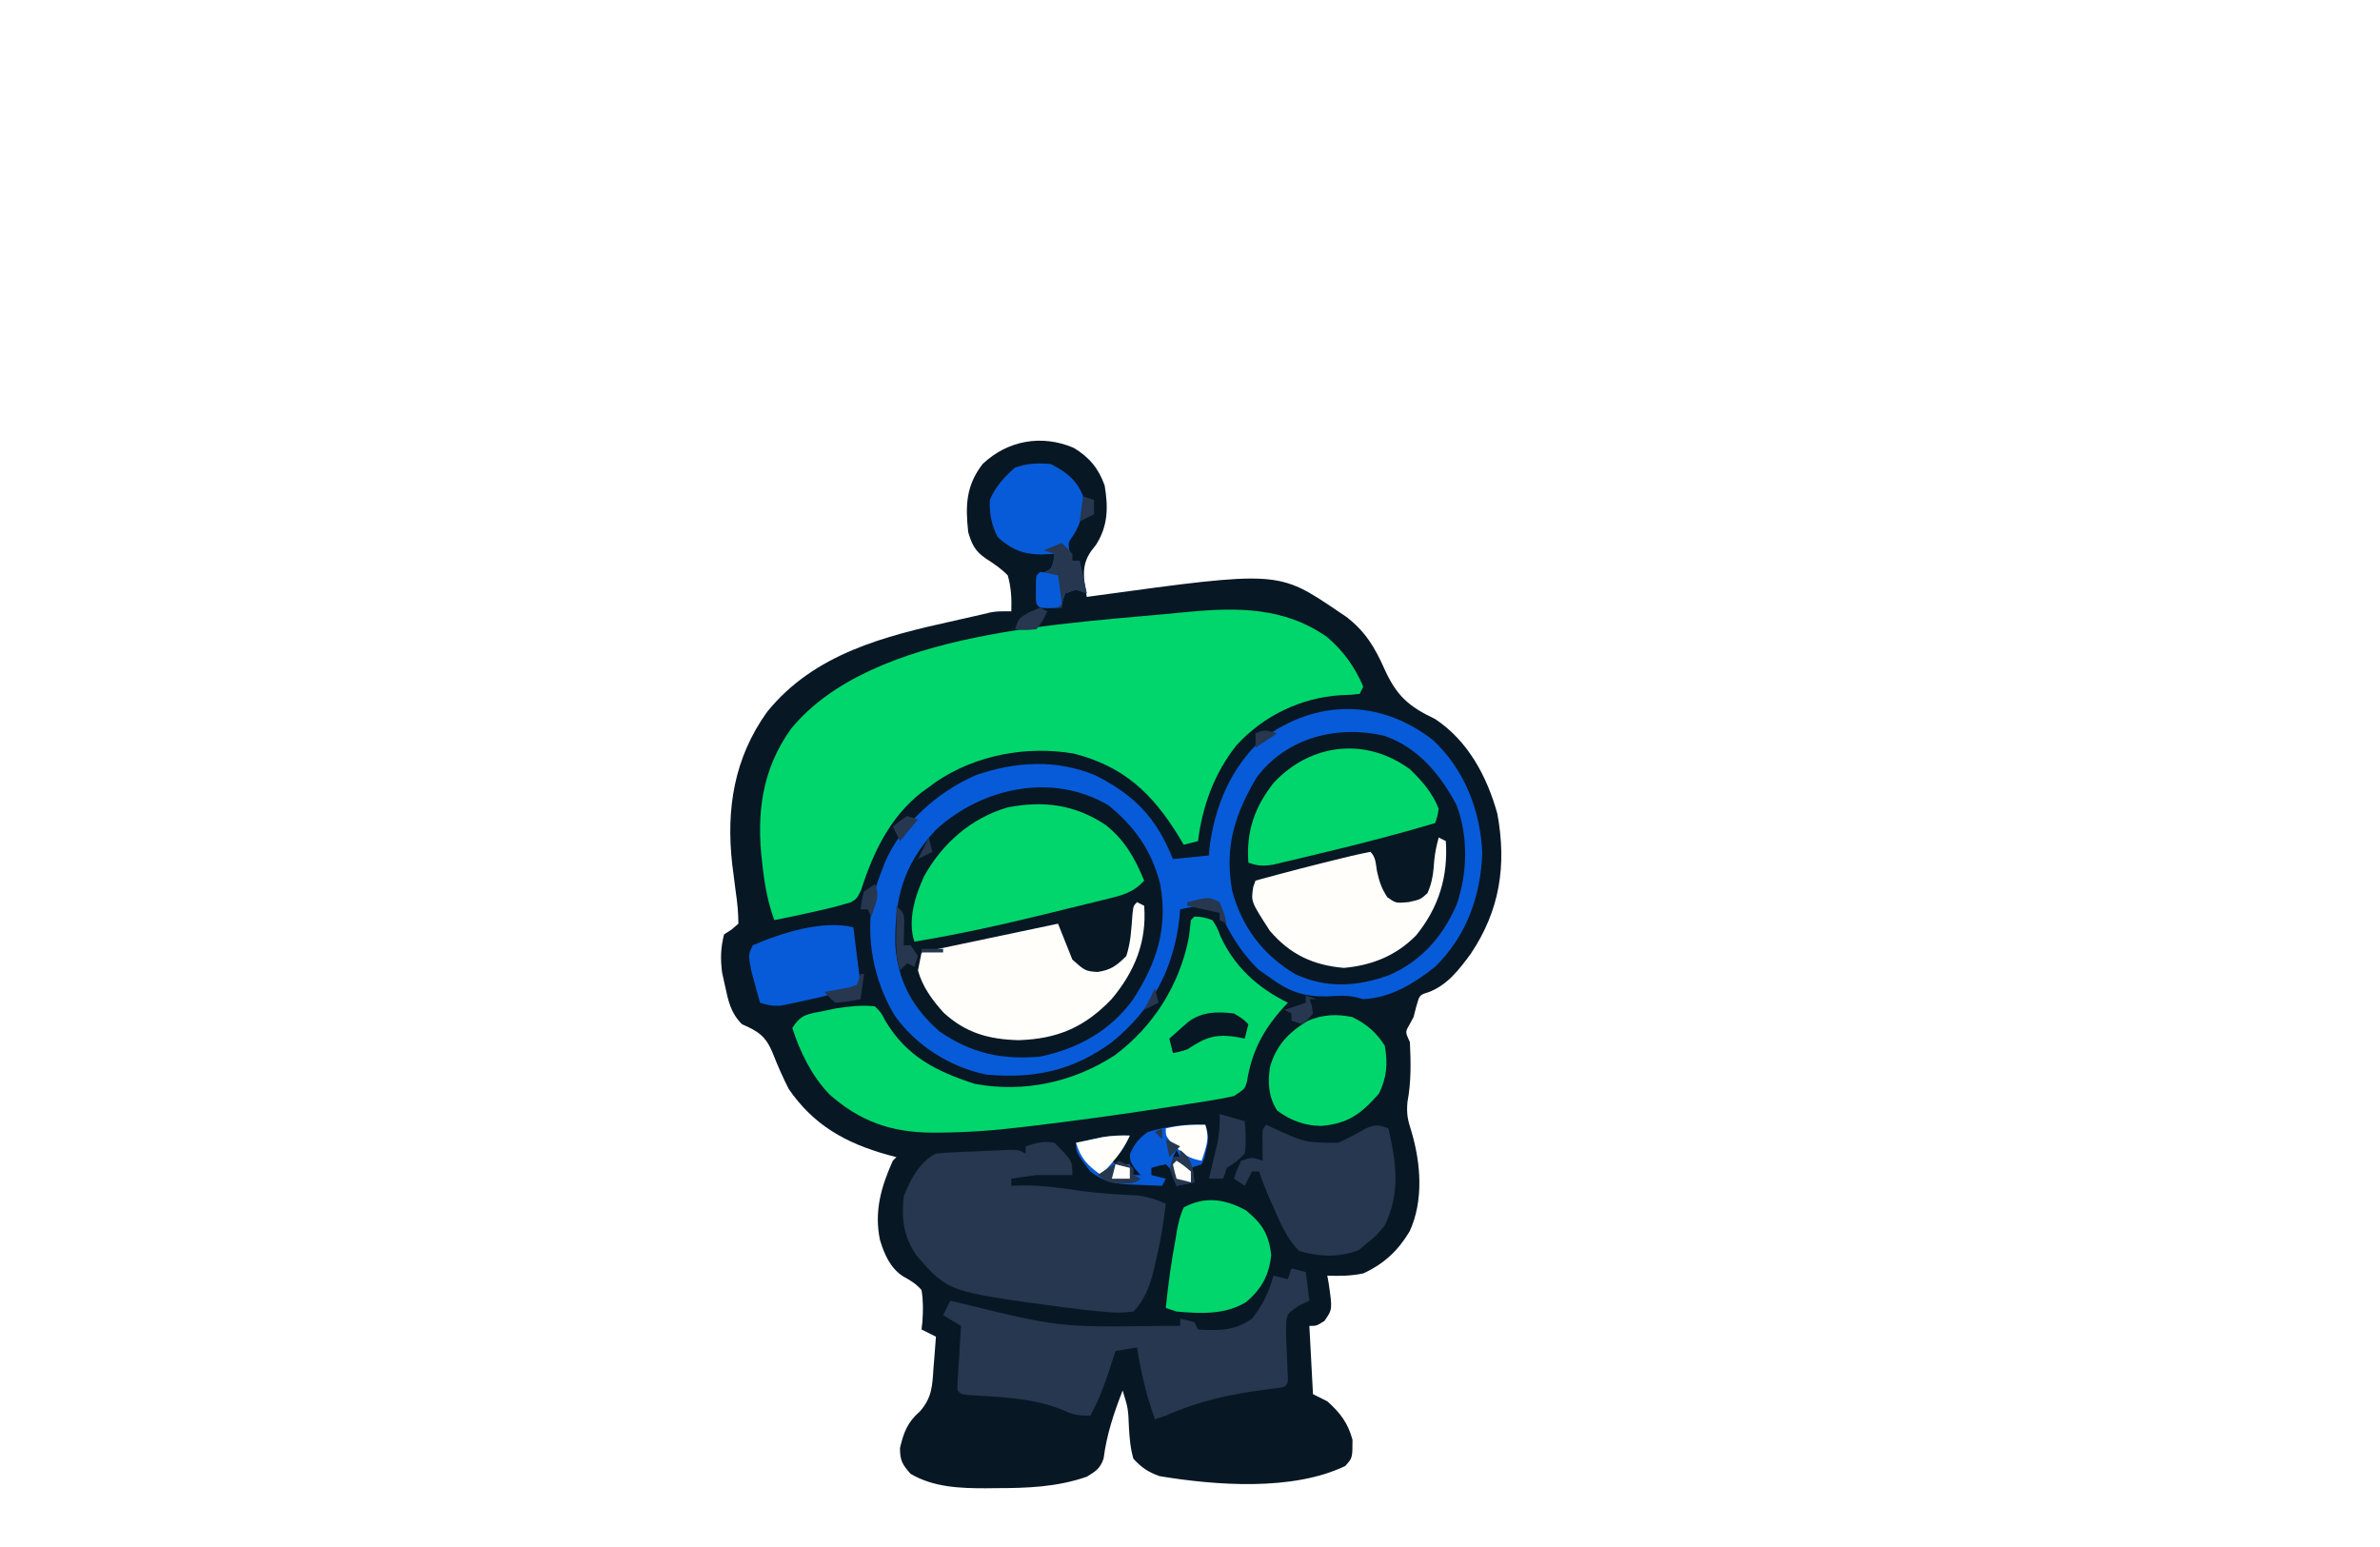
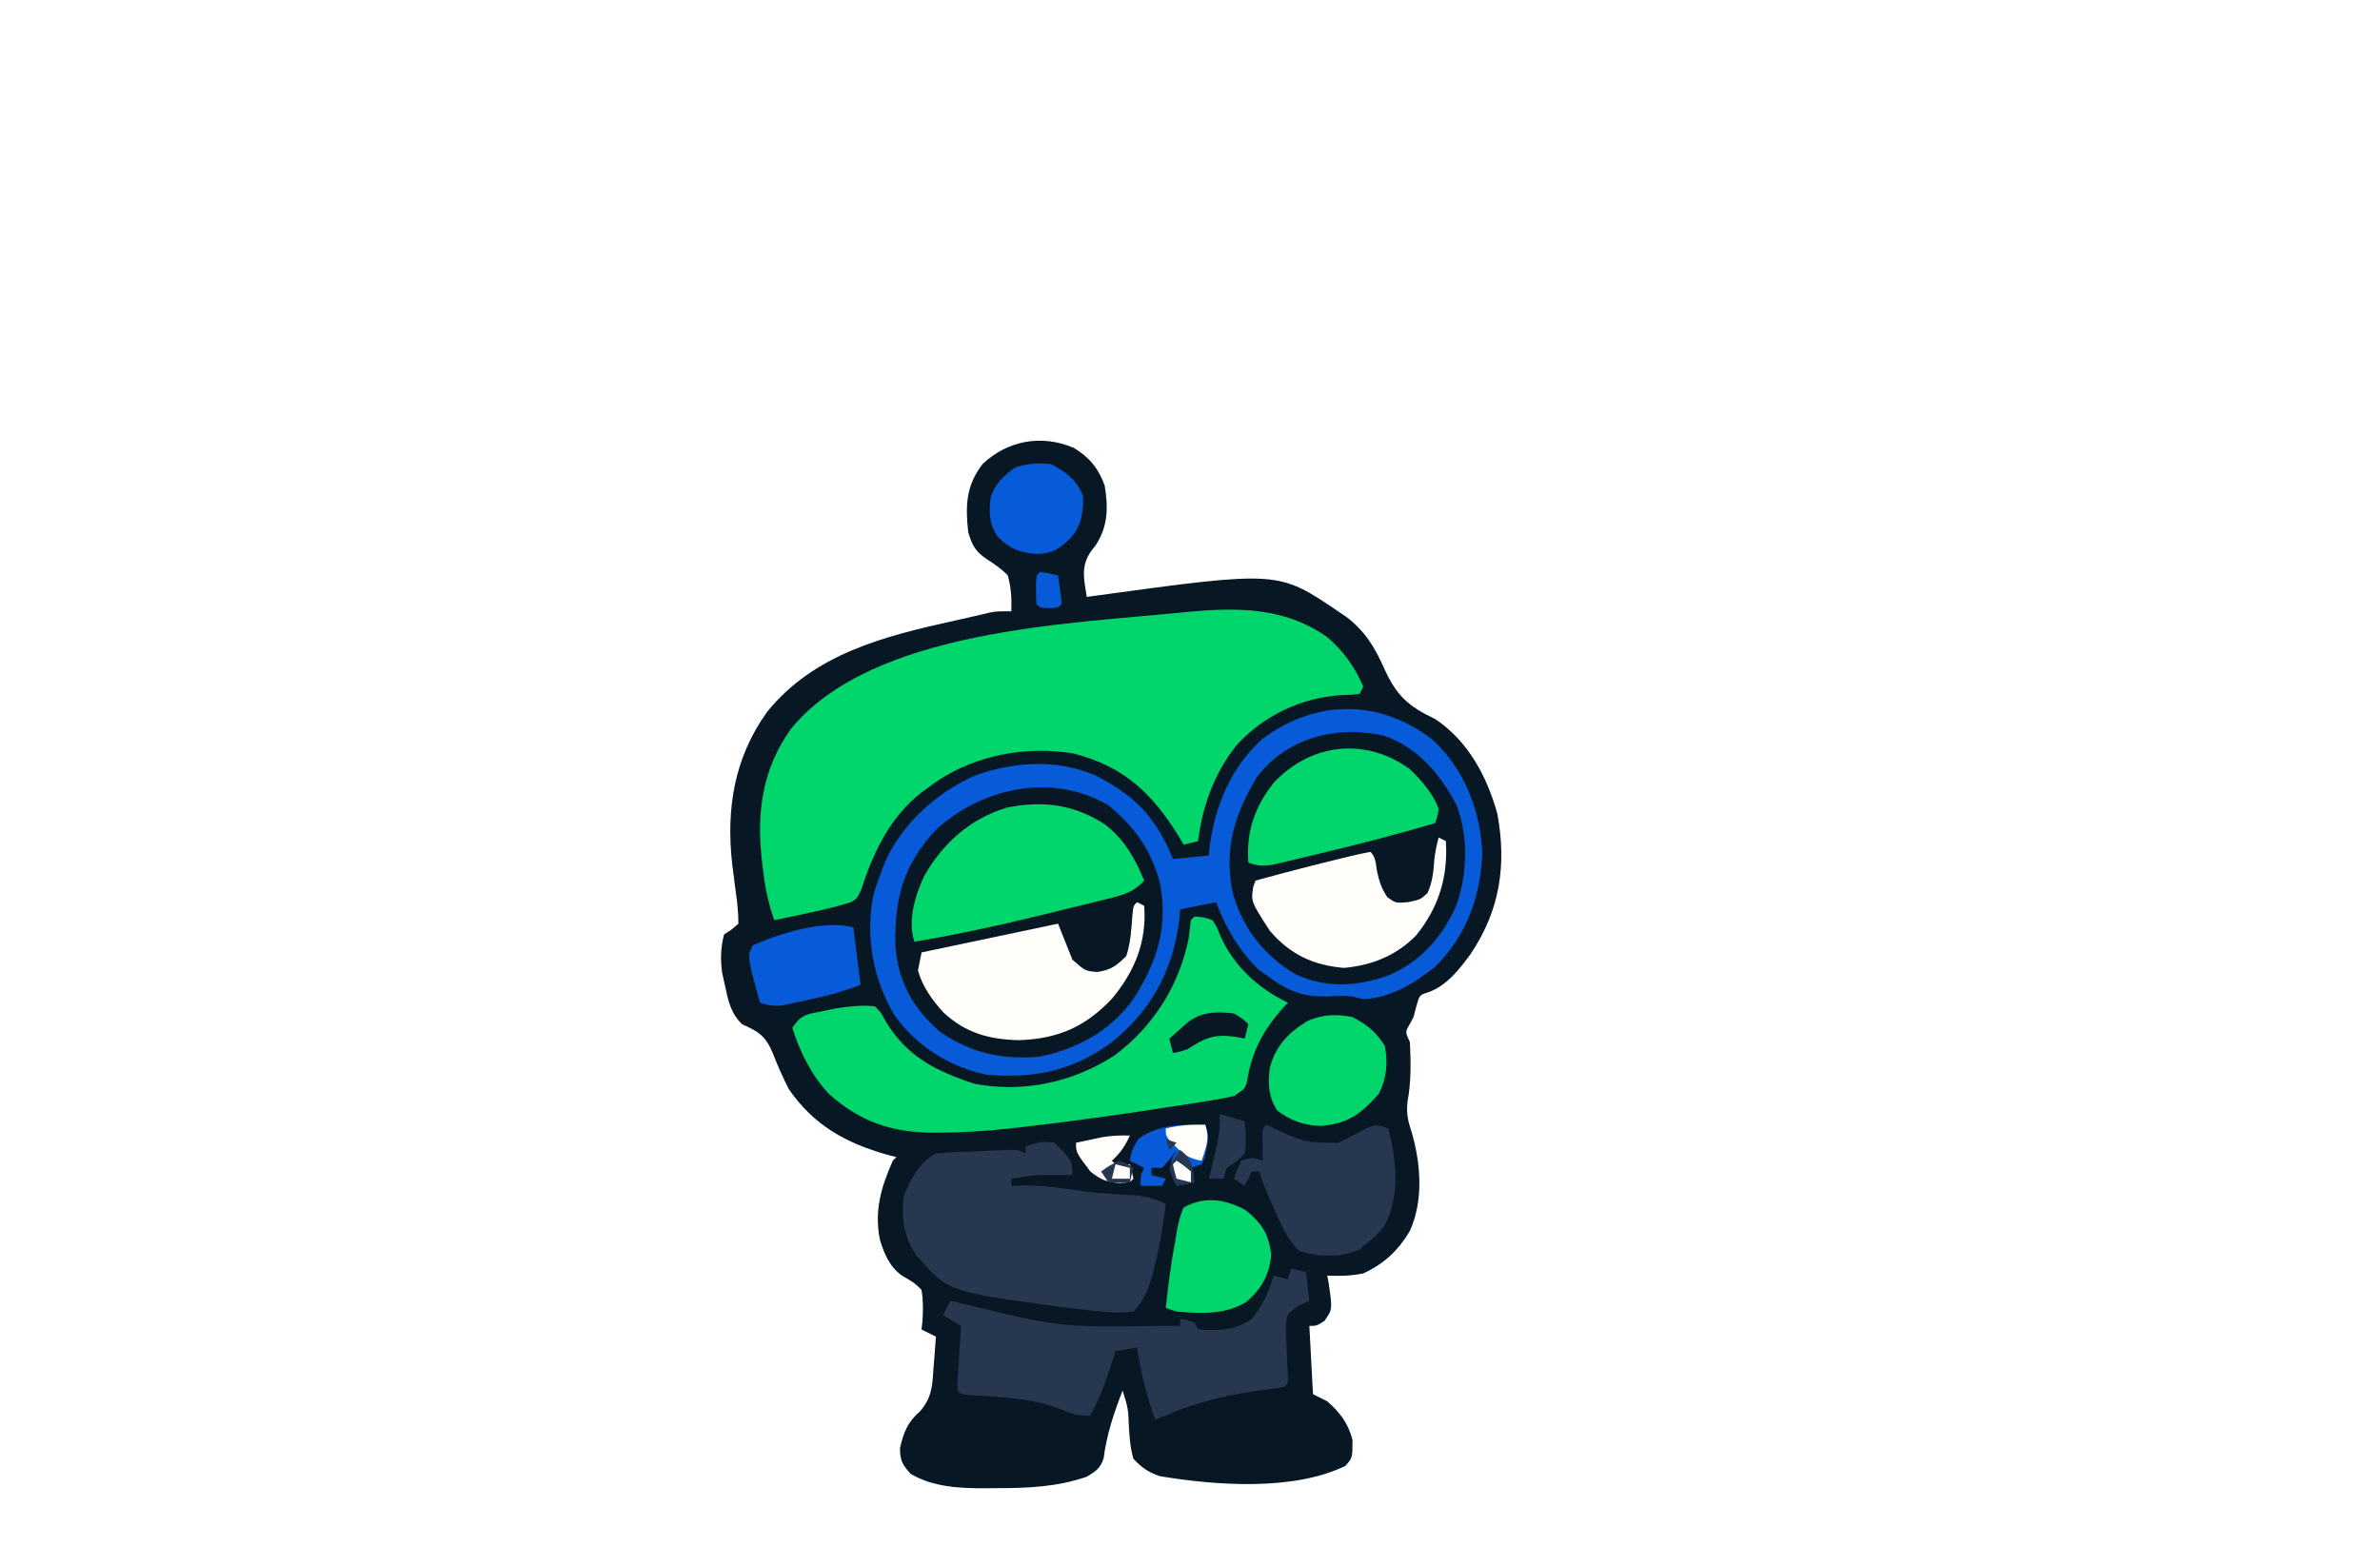
<svg xmlns="http://www.w3.org/2000/svg" viewBox="0 0 400 260" width="400" height="260">
  <path d="M 180.46 75.27 C 183.07 76.83 184.65 78.75 185.66 81.61 C 186.27 85.28 186.23 88.39 184.20 91.57 C 183.92 91.93 183.65 92.28 183.37 92.64 C 181.60 95.20 182.19 97.36 182.65 100.32 C 183.44 100.21 183.44 100.21 184.25 100.10 C 214.82 95.92 214.82 95.92 224.89 102.74 C 225.58 103.19 225.58 103.19 226.27 103.67 C 229.52 106.18 231.06 108.81 232.70 112.47 C 234.72 116.93 236.73 118.73 241.19 120.84 C 246.72 124.49 249.93 130.52 251.66 136.78 C 253.24 145.43 252.09 153.00 247.16 160.34 C 245.19 163.00 243.25 165.56 240.10 166.75 C 238.58 167.22 238.58 167.22 238.06 169.05 C 237.90 169.67 237.74 170.30 237.57 170.94 C 237.33 171.37 237.10 171.81 236.86 172.26 C 236.17 173.45 236.17 173.45 236.96 175.16 C 237.12 178.53 237.18 181.88 236.55 185.19 C 236.36 187.28 236.61 188.26 237.23 190.21 C 238.80 195.52 239.28 201.78 236.93 206.92 C 234.97 210.21 232.59 212.42 229.12 214.02 C 227.07 214.44 225.18 214.48 223.08 214.39 C 223.15 214.80 223.23 215.21 223.30 215.63 C 223.95 220.06 223.95 220.06 222.59 222.01 C 221.27 222.84 221.27 222.84 220.06 222.84 C 220.27 226.62 220.46 230.41 220.67 234.31 C 221.46 234.71 222.26 235.10 223.08 235.52 C 225.24 237.43 226.55 239.17 227.31 241.97 C 227.31 245.03 227.31 245.03 226.10 246.38 C 217.28 250.63 204.34 249.66 194.88 248.09 C 192.96 247.39 191.89 246.69 190.49 245.17 C 189.98 243.45 189.85 241.75 189.74 239.97 C 189.61 236.73 189.61 236.73 188.68 233.70 C 187.20 237.49 186.00 241.07 185.48 245.12 C 184.92 246.80 184.15 247.28 182.65 248.19 C 177.63 249.93 172.59 250.11 167.33 250.11 C 166.80 250.12 166.27 250.13 165.72 250.13 C 161.35 250.14 156.87 249.96 153.04 247.70 C 151.64 246.12 151.26 245.47 151.26 243.36 C 151.87 240.75 152.53 239.00 154.60 237.22 C 156.65 234.88 156.69 232.92 156.89 229.90 C 156.93 229.39 156.97 228.89 157.02 228.36 C 157.12 227.13 157.21 225.89 157.30 224.65 C 156.51 224.25 155.70 223.85 154.88 223.44 C 154.94 223.00 154.98 222.56 155.03 222.10 C 155.15 220.26 155.18 218.63 154.88 216.81 C 153.93 215.73 153.01 215.19 151.76 214.50 C 149.62 213.11 148.61 210.78 147.89 208.38 C 146.90 203.55 148.08 199.52 150.05 195.08 C 150.25 194.88 150.45 194.68 150.66 194.47 C 150.16 194.34 149.66 194.21 149.14 194.08 C 142.11 192.09 136.76 189.13 132.55 183.01 C 131.57 181.07 130.69 179.08 129.90 177.06 C 128.71 174.15 127.52 173.37 124.71 172.14 C 122.80 170.24 122.39 168.21 121.84 165.62 C 121.68 164.91 121.52 164.19 121.36 163.46 C 121.07 161.11 121.11 159.34 121.69 157.05 C 122.11 156.78 122.53 156.50 122.96 156.22 C 123.34 155.90 123.72 155.58 124.10 155.24 C 124.08 153.37 123.94 151.76 123.66 149.93 C 123.52 148.88 123.39 147.84 123.26 146.79 C 123.20 146.28 123.13 145.77 123.06 145.24 C 122.01 135.91 123.40 127.34 128.93 119.64 C 136.85 109.84 148.70 106.90 160.40 104.32 C 161.51 104.08 162.61 103.83 163.71 103.57 C 164.19 103.46 164.67 103.35 165.15 103.24 C 165.77 103.09 165.77 103.09 166.40 102.94 C 167.56 102.74 167.56 102.74 169.97 102.74 C 170.04 100.64 169.95 98.73 169.37 96.70 C 168.24 95.54 167.07 94.76 165.72 93.89 C 163.89 92.63 163.36 91.58 162.73 89.46 C 162.23 84.96 162.35 81.62 165.14 77.99 C 169.34 74.01 175.08 72.97 180.46 75.27 Z" fill="#081724" />
  <path d="M 223.01 107.04 C 225.73 109.32 227.74 112.13 229.12 115.41 C 228.92 115.81 228.73 116.20 228.51 116.62 C 227.08 116.78 227.08 116.78 225.24 116.84 C 218.56 117.31 212.41 120.27 207.85 125.21 C 204.11 129.90 202.07 135.47 201.35 141.37 C 200.56 141.56 199.77 141.76 198.94 141.97 C 198.69 141.53 198.43 141.11 198.17 140.66 C 193.74 133.44 188.94 128.80 180.46 126.65 C 172.57 125.30 164.04 126.87 157.36 131.37 C 156.94 131.68 156.52 131.99 156.09 132.31 C 155.71 132.58 155.33 132.86 154.94 133.13 C 149.54 137.34 146.76 143.27 144.70 149.63 C 144.02 151.02 144.02 151.02 143.01 151.64 C 142.60 151.76 142.18 151.88 141.76 152.00 C 141.28 152.14 140.81 152.27 140.32 152.41 C 136.94 153.23 133.55 153.96 130.14 154.64 C 129.12 151.87 128.59 149.18 128.25 146.27 C 128.18 145.66 128.18 145.66 128.10 145.04 C 127.10 136.79 128.03 129.29 132.99 122.43 C 146.73 105.78 179.50 104.88 199.57 102.85 C 207.96 102.06 215.84 102.02 223.01 107.04 Z" fill="#00D66B" />
  <path d="M 187.90 136.62 C 192.58 140.97 194.87 145.58 195.47 151.93 C 195.68 159.38 192.69 165.29 187.82 170.78 C 182.20 175.72 176.42 178.08 168.83 177.81 C 162.87 177.07 157.84 173.87 154.09 169.24 C 150.15 163.52 149.94 157.31 150.90 150.53 C 152.34 144.67 156.43 139.68 161.27 136.19 C 169.41 131.39 180.20 130.53 187.90 136.62 Z" fill="#081724" />
  <path d="M 235.57 124.80 C 240.85 128.10 244.26 132.95 245.90 138.91 C 245.95 139.52 245.98 140.13 246.02 140.76 C 246.05 141.25 246.08 141.74 246.11 142.24 C 246.36 149.48 244.23 154.67 239.38 160.07 C 235.40 163.71 230.44 165.38 225.08 165.56 C 219.92 165.25 215.94 163.03 212.16 159.58 C 207.91 154.67 206.55 149.01 206.63 142.68 C 207.07 137.54 209.42 132.55 212.82 128.69 C 214.53 127.26 216.31 126.14 218.26 125.07 C 218.89 124.69 219.53 124.32 220.18 123.93 C 225.21 122.45 230.78 122.55 235.57 124.80 Z" fill="#081724" />
  <path d="M 200.75 154.04 C 202.21 154.13 202.21 154.13 203.77 154.64 C 204.54 155.83 204.54 155.83 205.13 157.36 C 207.47 162.49 211.43 166.07 216.45 168.52 C 216.21 168.77 215.98 169.02 215.74 169.28 C 212.28 173.12 210.36 176.74 209.56 181.87 C 209.20 183.01 209.20 183.01 207.39 184.21 C 205.90 184.54 204.45 184.81 202.94 185.04 C 202.49 185.11 202.05 185.19 201.58 185.26 C 200.10 185.49 198.62 185.72 197.13 185.95 C 196.63 186.03 196.12 186.11 195.59 186.19 C 188.12 187.35 180.62 188.38 173.11 189.27 C 172.47 189.34 172.47 189.34 171.83 189.42 C 167.16 189.99 162.54 190.33 157.84 190.35 C 157.42 190.36 157.00 190.36 156.57 190.36 C 149.74 190.31 144.48 188.44 139.39 183.92 C 136.45 180.86 134.42 176.77 133.16 172.75 C 134.73 170.39 135.67 170.47 138.40 169.92 C 139.13 169.77 139.85 169.61 140.59 169.46 C 142.83 169.13 144.79 168.89 147.04 169.13 C 148.07 170.16 148.07 170.16 148.81 171.58 C 152.40 177.58 157.34 180.06 163.87 182.17 C 172.09 183.68 180.32 181.91 187.31 177.39 C 193.83 172.55 198.26 165.53 199.81 157.53 C 199.93 156.57 200.05 155.61 200.15 154.64 C 200.35 154.44 200.55 154.24 200.75 154.04 Z" fill="#00D66B" />
  <path d="M 240.81 124.36 C 246.12 129.28 248.84 136.27 249.12 143.45 C 248.84 150.69 246.43 157.35 241.19 162.49 C 237.62 165.31 233.77 167.70 229.12 167.92 C 228.75 167.82 228.38 167.73 227.99 167.63 C 226.28 167.21 224.73 167.37 222.97 167.47 C 218.99 167.50 216.61 166.63 213.43 164.30 C 212.79 163.85 212.16 163.40 211.50 162.94 C 208.20 159.70 206.02 155.92 204.38 151.63 C 202.38 152.02 200.39 152.42 198.34 152.83 C 198.30 153.30 198.26 153.77 198.23 154.25 C 197.25 162.89 193.63 169.67 186.87 175.16 C 180.32 179.96 173.81 181.34 165.75 180.60 C 159.68 179.35 153.95 175.74 150.36 170.67 C 146.77 164.69 145.42 157.46 146.76 150.58 C 147.18 149.08 147.68 147.64 148.25 146.19 C 148.40 145.78 148.55 145.37 148.71 144.96 C 151.55 138.44 157.51 133.13 163.94 130.31 C 170.58 127.97 177.60 127.56 184.16 130.34 C 190.76 133.68 194.39 137.53 197.13 144.38 C 200.12 144.08 200.12 144.08 203.17 143.78 C 203.20 143.35 203.25 142.93 203.28 142.49 C 204.14 135.58 206.87 128.96 212.12 124.23 C 221.16 117.48 231.85 117.43 240.81 124.36 Z M 211.20 130.66 C 207.51 136.91 205.79 142.29 207.07 149.62 C 208.67 155.75 212.21 160.43 217.65 163.70 C 222.93 166.17 228.09 165.83 233.50 163.88 C 238.91 161.49 242.50 157.40 244.84 151.98 C 246.64 146.68 246.79 140.62 244.81 135.33 C 242.07 130.14 238.31 125.62 232.66 123.66 C 224.77 121.82 216.24 123.93 211.20 130.66 Z M 157.27 139.48 C 151.73 145.48 150.33 151.05 150.48 159.01 C 150.96 164.99 153.41 169.41 157.90 173.35 C 163.23 177.03 168.38 178.15 174.80 177.58 C 181.17 176.26 186.55 173.28 190.42 167.99 C 194.41 161.82 196.32 156.00 195.00 148.63 C 193.59 143.02 190.76 138.97 186.27 135.33 C 176.85 129.79 165.05 132.34 157.27 139.48 Z" fill="#075BD8" />
  <path d="M 177.22 192.06 C 180.23 195.08 180.23 195.08 180.23 197.49 C 178.22 197.49 176.21 197.49 174.20 197.49 C 172.79 197.68 171.38 197.88 169.97 198.10 C 169.97 198.49 169.97 198.89 169.97 199.30 C 171.04 199.27 171.04 199.27 172.12 199.23 C 175.49 199.22 178.76 199.73 182.09 200.21 C 185.08 200.59 188.07 200.76 191.09 200.91 C 192.90 201.11 194.27 201.56 195.93 202.32 C 195.56 205.63 195.02 208.82 194.23 212.05 C 194.13 212.46 194.04 212.87 193.95 213.29 C 193.26 216.09 192.49 218.32 190.49 220.43 C 188.65 220.66 187.39 220.67 185.59 220.46 C 184.88 220.40 184.88 220.40 184.14 220.34 C 182.64 220.19 181.13 220.02 179.63 219.82 C 179.16 219.76 178.68 219.70 178.19 219.64 C 159.32 217.09 159.32 217.09 154.04 211.01 C 151.83 207.83 151.51 204.86 151.87 201.11 C 152.94 198.34 154.55 195.25 157.30 193.87 C 159.61 193.65 161.92 193.59 164.24 193.50 C 164.89 193.46 165.53 193.43 166.20 193.40 C 166.82 193.37 167.43 193.35 168.07 193.32 C 168.63 193.30 169.20 193.27 169.79 193.24 C 171.18 193.27 171.18 193.27 172.39 193.87 C 172.39 193.47 172.39 193.07 172.39 192.66 C 174.27 192.04 175.27 191.73 177.22 192.06 Z" fill="#26374F" />
  <path d="M 217.05 213.18 C 217.85 213.38 218.64 213.58 219.46 213.79 C 219.77 216.18 219.77 216.18 220.07 218.62 C 219.17 219.03 219.17 219.03 218.27 219.45 C 216.37 220.78 216.37 220.78 216.16 222.30 C 216.11 223.84 216.16 225.34 216.26 226.88 C 216.30 227.92 216.34 228.97 216.38 230.02 C 216.42 230.70 216.42 230.70 216.46 231.42 C 216.45 232.50 216.45 232.50 215.84 233.10 C 215.04 233.25 214.23 233.35 213.42 233.45 C 207.14 234.25 201.74 235.34 195.93 237.93 C 195.33 238.13 194.73 238.33 194.12 238.53 C 192.65 234.57 191.76 230.64 191.10 226.46 C 189.31 226.76 189.31 226.76 187.48 227.07 C 187.33 227.55 187.17 228.03 187.01 228.52 C 185.95 231.79 184.92 234.92 183.25 237.93 C 180.91 237.93 180.19 237.71 178.16 236.79 C 173.21 234.89 167.89 234.80 162.65 234.45 C 161.52 234.31 161.52 234.31 160.92 233.70 C 160.91 232.64 160.91 232.64 160.99 231.27 C 161.02 230.78 161.05 230.29 161.08 229.79 C 161.11 229.27 161.15 228.76 161.19 228.24 C 161.22 227.72 161.25 227.20 161.28 226.67 C 161.36 225.39 161.44 224.12 161.52 222.84 C 160.53 222.24 159.53 221.65 158.51 221.03 C 158.90 220.23 159.30 219.44 159.71 218.62 C 160.31 218.74 160.31 218.74 160.91 218.88 C 177.98 223.08 177.98 223.08 195.32 222.84 C 196.33 222.82 197.33 222.81 198.34 222.84 C 198.34 222.44 198.34 222.04 198.34 221.63 C 199.51 221.86 199.51 221.86 200.75 222.24 C 201.06 222.83 201.06 222.83 201.36 223.44 C 204.82 223.65 207.46 223.69 210.41 221.63 C 212.23 219.36 213.24 217.19 214.03 214.39 C 214.83 214.59 215.63 214.79 216.45 214.99 C 216.65 214.40 216.84 213.80 217.05 213.18 Z" fill="#26374F" />
  <path d="M 185.80 138.63 C 189.06 141.21 190.72 144.21 192.30 148.00 C 190.39 150.15 188.20 150.57 185.48 151.23 C 184.98 151.35 184.48 151.47 183.97 151.61 C 182.35 152.00 180.73 152.40 179.10 152.79 C 178.00 153.06 176.89 153.34 175.79 153.61 C 168.46 155.40 161.12 157.04 153.68 158.26 C 152.51 154.74 153.78 150.59 155.30 147.28 C 158.41 141.71 163.15 137.53 169.33 135.70 C 175.39 134.53 180.62 135.20 185.80 138.63 Z" fill="#00D66B" />
  <path d="M 191.10 151.62 C 191.50 151.82 191.89 152.02 192.30 152.23 C 192.76 158.27 190.70 163.31 186.82 167.92 C 182.30 172.65 177.74 174.60 171.22 174.82 C 166.21 174.69 162.30 173.62 158.58 170.18 C 156.71 168.12 155.01 165.81 154.28 163.09 C 154.48 162.09 154.68 161.10 154.89 160.07 C 162.45 158.48 170.02 156.89 177.82 155.24 C 178.62 157.24 179.41 159.23 180.23 161.28 C 182.39 163.19 182.39 163.19 184.42 163.36 C 186.71 163.03 187.67 162.29 189.29 160.68 C 190.06 158.35 190.14 156.11 190.33 153.67 C 190.49 152.23 190.49 152.23 191.10 151.62 Z" fill="#FFFEFA" />
  <path d="M 236.97 129.29 C 238.98 131.22 240.79 133.30 241.80 135.93 C 241.57 137.29 241.57 137.29 241.19 138.34 C 234.83 140.22 228.42 141.88 221.97 143.41 C 221.16 143.60 220.34 143.80 219.52 144.00 C 218.37 144.28 217.20 144.56 216.04 144.83 C 215.36 144.99 214.68 145.15 213.98 145.32 C 212.32 145.58 211.38 145.55 209.81 144.98 C 209.42 139.79 210.85 135.60 214.10 131.52 C 220.41 124.83 229.62 123.90 236.97 129.29 Z" fill="#00D66B" />
  <path d="M 212.83 189.04 C 213.29 189.26 213.76 189.48 214.24 189.70 C 219.39 192.04 219.39 192.04 224.90 192.06 C 226.50 191.33 228.02 190.54 229.54 189.65 C 231.13 188.96 231.76 189.04 233.35 189.65 C 234.67 195.40 235.39 200.43 232.74 205.94 C 231.31 207.68 231.31 207.68 229.72 208.96 C 229.30 209.32 228.88 209.68 228.44 210.05 C 225.21 211.39 221.66 211.25 218.33 210.24 C 216.25 208.16 215.21 205.60 214.03 202.92 C 213.85 202.51 213.66 202.08 213.46 201.65 C 212.77 200.08 212.16 198.52 211.62 196.89 C 211.22 196.89 210.82 196.89 210.41 196.89 C 210.01 197.69 209.61 198.48 209.20 199.30 C 208.61 198.90 208.01 198.51 207.39 198.10 C 207.88 196.62 207.88 196.62 208.60 195.08 C 210.41 194.47 210.41 194.47 212.22 195.08 C 212.21 194.50 212.21 194.50 212.20 193.91 C 212.20 193.41 212.19 192.91 212.19 192.40 C 212.18 191.90 212.17 191.41 212.16 190.90 C 212.22 189.65 212.22 189.65 212.83 189.04 Z" fill="#26374F" />
  <path d="M 241.80 140.76 C 242.19 140.96 242.59 141.16 243.00 141.36 C 243.39 147.34 241.81 152.53 237.99 157.22 C 234.63 160.62 230.61 162.24 225.87 162.67 C 220.71 162.23 216.83 160.42 213.43 156.45 C 210.23 151.51 210.23 151.51 210.64 149.03 C 210.76 148.69 210.89 148.35 211.01 148.00 C 215.90 146.66 220.80 145.38 225.73 144.19 C 226.18 144.08 226.62 143.97 227.09 143.86 C 228.16 143.60 229.24 143.38 230.33 143.17 C 231.25 144.09 231.20 145.12 231.42 146.38 C 231.82 148.17 232.15 149.23 233.16 150.79 C 234.59 151.80 234.59 151.80 236.70 151.62 C 238.73 151.18 238.73 151.18 239.91 150.11 C 240.75 148.24 240.92 146.55 241.06 144.51 C 241.19 143.21 241.45 142.02 241.80 140.76 Z" fill="#FFFEFA" />
  <path d="M 227.31 170.94 C 229.74 172.17 231.29 173.48 232.74 175.76 C 233.28 178.69 233.07 181.14 231.76 183.80 C 228.76 187.20 226.59 188.85 222.03 189.23 C 219.25 189.19 216.85 188.31 214.64 186.63 C 213.18 184.32 213.05 182.05 213.43 179.39 C 214.45 175.72 216.54 173.53 219.77 171.58 C 222.31 170.49 224.61 170.39 227.31 170.94 Z" fill="#00D66B" />
  <path d="M 209.39 203.41 C 212.09 205.61 213.24 207.39 213.65 210.89 C 213.32 214.27 212.03 216.65 209.41 218.85 C 205.82 221.01 201.79 220.77 197.74 220.43 C 197.14 220.23 196.54 220.03 195.93 219.82 C 196.32 215.98 196.83 212.19 197.55 208.39 C 197.63 207.88 197.71 207.37 197.80 206.84 C 198.07 205.44 198.34 204.22 198.95 202.93 C 202.52 200.98 205.94 201.53 209.39 203.41 Z" fill="#00D66B" />
-   <path d="M 176.61 77.99 C 179.21 79.34 180.98 80.66 182.04 83.42 C 182.12 85.89 181.74 87.76 180.46 89.87 C 179.46 91.24 179.46 91.24 179.82 92.96 C 180.02 93.62 180.02 93.62 180.23 94.29 C 180.63 94.29 181.03 94.29 181.44 94.29 C 181.84 96.08 182.24 97.87 182.65 99.72 C 181.75 99.42 181.75 99.42 180.84 99.11 C 179.94 99.41 179.94 99.41 179.03 99.72 C 178.59 100.94 178.59 100.94 178.42 102.13 C 177.22 102.16 176.01 102.16 174.80 102.13 C 174.20 101.53 174.20 101.53 174.14 100.41 C 174.16 99.18 174.18 97.94 174.20 96.70 C 174.58 96.55 174.97 96.40 175.37 96.25 C 176.73 95.60 176.73 95.60 177.07 94.21 C 177.14 93.65 177.14 93.65 177.22 93.08 C 176.14 93.13 176.14 93.13 175.03 93.19 C 172.01 93.19 169.91 92.33 167.67 90.25 C 166.63 88.22 166.27 86.31 166.35 84.03 C 167.32 81.78 168.74 80.20 170.58 78.59 C 172.76 77.86 174.31 77.80 176.61 77.99 Z" fill="#075BD8" />
  <path d="M 143.42 155.85 C 143.82 159.03 144.21 162.22 144.63 165.50 C 141.68 166.68 138.92 167.38 135.84 168.03 C 135.32 168.15 134.81 168.26 134.28 168.38 C 133.79 168.49 133.29 168.59 132.78 168.70 C 132.33 168.79 131.88 168.89 131.42 168.99 C 130.03 169.14 129.05 168.94 127.73 168.52 C 127.41 167.37 127.09 166.21 126.78 165.05 C 126.61 164.41 126.43 163.77 126.25 163.10 C 125.76 160.45 125.76 160.45 126.52 158.87 C 131.30 156.80 138.31 154.57 143.42 155.85 Z" fill="#075BD8" />
-   <path d="M 202.57 189.04 C 203.19 190.93 203.17 191.49 202.72 193.34 C 202.62 193.77 202.52 194.19 202.43 194.63 C 202.27 194.98 202.12 195.33 201.96 195.68 C 201.36 195.88 200.77 196.08 200.15 196.28 C 200.45 197.48 200.45 197.48 200.75 198.70 C 199.26 199.00 199.26 199.00 197.74 199.30 C 197.46 198.57 197.46 198.57 197.17 197.83 C 196.67 196.35 196.67 196.35 195.93 195.68 C 194.69 195.93 194.69 195.93 193.51 196.28 C 193.51 196.68 193.51 197.08 193.51 197.49 C 194.31 197.69 195.11 197.89 195.93 198.10 C 195.73 198.49 195.53 198.89 195.32 199.30 C 193.87 199.25 192.43 199.19 190.98 199.12 C 190.58 199.10 190.17 199.09 189.75 199.07 C 187.10 198.93 185.36 198.51 183.25 196.89 C 180.84 193.69 180.84 193.69 180.84 192.06 C 181.78 191.85 182.72 191.66 183.67 191.46 C 184.19 191.34 184.72 191.23 185.26 191.12 C 186.84 190.86 188.30 190.80 189.89 190.85 C 189.11 192.59 188.29 193.79 186.87 195.08 C 187.07 195.28 187.27 195.48 187.48 195.68 C 188.27 195.68 189.07 195.68 189.89 195.68 C 190.09 196.28 190.29 196.88 190.49 197.49 C 190.89 197.49 191.29 197.49 191.70 197.49 C 191.39 197.14 191.08 196.79 190.76 196.44 C 189.89 195.08 189.89 195.08 189.93 193.87 C 190.74 192.15 191.35 191.39 192.91 190.25 C 196.08 189.28 199.26 188.87 202.57 189.04 Z M 197.74 193.27 C 197.54 193.67 197.34 194.06 197.13 194.47 C 197.53 194.47 197.93 194.47 198.34 194.47 C 198.14 194.08 197.94 193.68 197.74 193.27 Z" fill="#075BD8" />
-   <path d="M 178.42 91.27 C 179.33 92.10 179.33 92.10 180.23 93.08 C 180.23 93.48 180.23 93.88 180.23 94.29 C 180.63 94.29 181.03 94.29 181.44 94.29 C 181.84 96.08 182.24 97.87 182.65 99.72 C 182.05 99.52 181.45 99.32 180.84 99.11 C 180.24 99.31 179.64 99.51 179.03 99.72 C 178.59 100.94 178.59 100.94 178.42 102.13 C 177.22 102.16 176.01 102.16 174.80 102.13 C 174.20 101.53 174.20 101.53 174.14 100.41 C 174.16 99.18 174.18 97.94 174.20 96.70 C 174.58 96.55 174.97 96.40 175.37 96.25 C 176.73 95.60 176.73 95.60 177.07 94.21 C 177.11 93.84 177.16 93.47 177.22 93.08 C 176.62 92.88 176.02 92.68 175.41 92.48 C 176.40 92.08 177.40 91.68 178.42 91.27 Z" fill="#26374F" />
+   <path d="M 176.61 77.99 C 179.21 79.34 180.98 80.66 182.04 83.42 C 182.04 86.24 181.82 88.05 180.08 90.29 C 178.15 92.13 176.95 93.06 174.25 93.10 C 171.37 92.89 169.60 92.22 167.56 90.06 C 166.23 87.89 166.15 85.93 166.55 83.42 C 167.27 81.29 168.77 79.89 170.58 78.59 C 172.76 77.86 174.31 77.80 176.61 77.99 Z" fill="#075BD8" />
+   <path d="M 202.57 189.04 C 203.19 190.93 203.17 191.49 202.72 193.34 C 202.62 193.77 202.52 194.19 202.43 194.63 C 202.27 194.98 202.12 195.33 201.96 195.68 C 201.36 195.88 200.77 196.08 200.15 196.28 C 200.35 197.08 200.55 197.88 200.75 198.70 C 199.26 199.00 199.26 199.00 197.74 199.30 C 196.77 197.42 196.41 196.65 197.06 194.59 C 197.28 194.15 197.51 193.71 197.74 193.27 C 197.37 193.76 197.01 194.26 196.64 194.78 C 196.21 195.27 195.77 195.77 195.32 196.28 C 194.73 196.28 194.13 196.28 193.51 196.28 C 193.51 196.68 193.51 197.08 193.51 197.49 C 194.31 197.69 195.11 197.89 195.93 198.10 C 195.73 198.49 195.53 198.89 195.32 199.30 C 194.13 199.30 192.93 199.30 191.70 199.30 C 191.70 197.49 191.70 197.49 192.30 196.28 C 191.51 195.89 190.71 195.49 189.89 195.08 C 190.11 193.57 190.51 192.65 191.36 191.38 C 194.51 189.08 198.75 188.84 202.57 189.04 Z" fill="#075BD8" />
+   <path d="M 189.89 190.85 C 189.11 192.59 188.29 193.79 186.87 195.08 C 187.07 195.28 187.27 195.48 187.48 195.68 C 188.27 195.68 189.07 195.68 189.89 195.68 C 190.23 196.85 190.23 196.85 190.49 198.10 C 189.89 198.70 189.89 198.70 188.23 198.85 C 185.97 198.67 185.02 198.29 183.25 196.89 C 180.84 193.69 180.84 193.69 180.84 192.06 C 181.78 191.85 182.72 191.66 183.67 191.46 C 184.19 191.34 184.72 191.23 185.26 191.12 C 186.84 190.86 188.30 190.80 189.89 190.85 Z" fill="#FFFEFA" />
  <path d="M 207.39 170.33 C 208.90 171.24 208.90 171.24 209.81 172.14 C 209.61 172.94 209.41 173.74 209.20 174.56 C 208.86 174.48 208.52 174.41 208.17 174.34 C 204.35 173.71 202.74 174.24 199.55 176.37 C 198.07 176.82 198.07 176.82 197.13 176.97 C 196.93 176.17 196.73 175.38 196.53 174.56 C 197.19 173.97 197.86 173.37 198.53 172.78 C 198.90 172.46 199.27 172.13 199.66 171.79 C 201.94 170.02 204.61 169.99 207.39 170.33 Z" fill="#081724" />
  <path d="M 204.98 187.23 C 206.37 187.63 207.77 188.03 209.20 188.44 C 209.38 190.28 209.47 192.04 209.20 193.87 C 207.73 195.31 207.73 195.31 206.19 196.28 C 205.99 196.88 205.79 197.48 205.58 198.10 C 204.79 198.10 203.99 198.10 203.17 198.10 C 203.30 197.56 203.43 197.03 203.57 196.48 C 203.73 195.78 203.90 195.08 204.07 194.36 C 204.24 193.67 204.41 192.98 204.58 192.26 C 204.92 190.51 205.06 189.01 204.98 187.23 Z" fill="#26374F" />
-   <path d="M 189.89 190.85 C 189.07 192.66 188.11 194.05 186.80 195.53 C 186.31 196.09 186.31 196.09 185.81 196.65 C 185.44 197.07 185.44 197.07 185.06 197.49 C 182.81 195.89 181.65 194.73 180.84 192.06 C 181.78 191.85 182.72 191.66 183.67 191.46 C 184.19 191.34 184.72 191.23 185.26 191.12 C 186.84 190.86 188.30 190.80 189.89 190.85 Z" fill="#FFFEFA" />
  <path d="M 202.57 189.04 C 203.36 191.42 202.71 192.74 201.96 195.08 C 199.98 194.73 198.98 194.14 197.59 192.70 C 197.27 192.39 196.96 192.07 196.63 191.74 C 195.93 190.85 195.93 190.85 195.93 189.65 C 198.18 189.11 200.25 188.99 202.57 189.04 Z" fill="#FFFEFA" />
-   <path d="M 195.32 189.65 C 195.32 190.24 195.32 190.84 195.32 191.46 C 194.92 191.06 194.53 190.66 194.12 190.25 C 194.51 190.05 194.91 189.85 195.32 189.65 Z M 195.93 191.46 C 197.12 192.05 197.12 192.05 198.34 192.66 C 197.74 193.26 197.15 193.86 196.53 194.47 C 196.23 192.98 196.23 192.98 195.93 191.46 Z M 198.34 193.27 C 199.86 194.46 200.14 195.06 200.57 197.00 C 200.63 197.56 200.69 198.12 200.75 198.70 C 199.76 198.90 198.76 199.10 197.74 199.30 C 196.46 196.51 196.46 196.51 197.13 194.47 C 197.53 194.47 197.93 194.47 198.34 194.47 C 198.34 194.08 198.34 193.68 198.34 193.27 Z M 200.15 195.08 C 201.96 195.68 201.96 195.68 201.96 195.68 Z" fill="#26374F" />
  <path d="M 174.80 96.10 C 175.82 96.27 176.82 96.47 177.82 96.70 C 178.35 100.41 178.35 100.41 178.42 101.53 C 177.82 102.13 177.82 102.13 176.31 102.20 C 174.80 102.13 174.80 102.13 174.20 101.53 C 174.12 100.44 174.12 100.44 174.13 99.11 C 174.12 98.46 174.12 98.46 174.12 97.79 C 174.20 96.70 174.20 96.70 174.80 96.10 Z" fill="#075BD8" />
-   <path d="M 150.66 152.23 C 151.87 153.43 151.87 153.43 151.99 154.74 C 151.96 155.47 151.96 155.47 151.94 156.22 C 151.93 156.72 151.92 157.21 151.91 157.72 C 151.89 158.29 151.89 158.29 151.87 158.87 C 152.27 158.87 152.66 158.87 153.07 158.87 C 153.67 159.76 153.67 159.76 154.28 160.68 C 154.08 161.27 153.88 161.87 153.68 162.49 C 153.28 162.29 152.88 162.09 152.47 161.88 C 152.07 162.28 151.67 162.68 151.26 163.09 C 150.53 160.91 150.59 158.91 150.62 156.64 C 150.62 156.22 150.63 155.79 150.63 155.36 C 150.64 154.31 150.65 153.27 150.66 152.23 Z M 154.89 159.47 C 156.08 159.47 157.28 159.47 158.51 159.47 C 158.51 159.67 158.51 159.87 158.51 160.07 C 157.31 160.07 156.12 160.07 154.89 160.07 C 154.89 159.87 154.89 159.67 154.89 159.47 Z" fill="#26374F" />
-   <path d="M 188.08 195.08 C 188.88 195.48 189.67 195.87 190.49 196.28 C 190.49 196.68 190.49 197.08 190.49 197.49 C 190.89 197.69 191.29 197.89 191.70 198.10 C 190.57 199.23 188.99 198.81 187.48 198.84 C 186.27 198.70 186.27 198.70 184.46 197.49 C 185.65 196.70 186.85 195.90 188.08 195.08 Z" fill="#26374F" />
-   <path d="M 144.63 163.69 C 144.82 163.69 145.02 163.69 145.23 163.69 C 145.03 165.09 144.83 166.48 144.63 167.92 C 142.63 168.33 142.63 168.33 140.40 168.52 C 139.36 167.63 139.36 167.63 138.59 166.71 C 139.17 166.61 139.17 166.61 139.75 166.51 C 140.26 166.42 140.76 166.32 141.27 166.22 C 142.01 166.08 142.01 166.08 142.77 165.94 C 143.19 165.80 143.60 165.66 144.02 165.50 C 144.22 164.91 144.42 164.31 144.63 163.69 Z" fill="#26374F" />
-   <path d="M 219.46 167.31 C 220.06 167.51 220.66 167.71 221.27 167.92 C 220.88 167.92 220.48 167.92 220.07 167.92 C 220.21 168.28 220.34 168.64 220.48 169.01 C 220.54 169.45 220.60 169.89 220.67 170.33 C 219.80 171.39 219.80 171.39 218.86 172.14 C 218.26 171.94 217.67 171.74 217.05 171.54 C 217.05 171.14 217.05 170.74 217.05 170.33 C 216.65 170.13 216.25 169.93 215.84 169.73 C 217.04 169.33 218.23 168.93 219.46 168.52 C 219.46 168.12 219.46 167.73 219.46 167.31 Z" fill="#26374F" />
-   <path d="M 174.80 102.13 C 175.20 102.33 175.60 102.53 176.01 102.74 C 175.33 104.24 175.33 104.24 174.20 105.75 C 172.27 105.94 172.27 105.94 170.58 105.75 C 171.18 103.94 171.18 103.94 172.96 102.89 C 173.56 102.64 174.17 102.39 174.80 102.13 Z" fill="#26374F" />
-   <path d="M 152.47 137.14 C 153.07 137.34 153.67 137.54 154.28 137.74 C 153.29 138.94 152.29 140.13 151.26 141.36 C 150.87 140.57 150.47 139.77 150.06 138.95 C 151.15 138.01 151.15 138.01 152.47 137.14 Z" fill="#26374F" />
-   <path d="M 204.98 151.62 C 205.73 153.47 205.73 153.47 206.19 155.24 C 205.79 155.04 205.39 154.85 204.98 154.64 C 204.98 154.24 204.98 153.84 204.98 153.43 C 202.29 152.84 202.29 152.84 199.55 152.23 C 199.55 152.03 199.55 151.83 199.55 151.62 C 203.21 150.71 203.21 150.71 204.98 151.62 Z" fill="#26374F" />
-   <path d="M 194.12 166.11 C 194.31 166.90 194.51 167.70 194.72 168.52 C 193.52 169.12 193.52 169.12 192.30 169.73 C 192.90 168.53 193.50 167.34 194.12 166.11 Z" fill="#26374F" />
-   <path d="M 147.04 148.61 C 148.00 150.54 147.06 152.06 146.44 154.04 C 146.24 153.64 146.04 153.24 145.83 152.83 C 145.43 152.83 145.04 152.83 144.63 152.83 C 144.81 151.39 144.81 151.39 145.23 149.81 C 145.83 149.41 146.42 149.02 147.04 148.61 Z" fill="#26374F" />
+   <path d="M 195.32 189.65 C 195.32 191.46 195.32 191.46 195.32 191.46 Z M 195.93 191.46 C 196.52 191.66 197.12 191.85 197.74 192.06 C 197.34 192.46 196.94 192.86 196.53 193.27 C 196.33 192.67 196.13 192.07 195.93 191.46 Z M 198.34 193.27 C 199.86 194.46 200.14 195.06 200.57 197.00 C 200.63 197.56 200.69 198.12 200.75 198.70 C 199.76 198.90 198.76 199.10 197.74 199.30 C 197.02 197.98 197.02 197.98 196.53 196.28 C 197.36 194.59 197.36 194.59 198.34 193.27 Z M 200.15 195.08 C 201.96 195.68 201.96 195.68 201.96 195.68 Z" fill="#26374F" />
+   <path d="M 188.08 195.08 C 189.47 195.57 189.47 195.57 190.49 196.28 C 190.30 197.08 190.10 197.88 189.89 198.70 C 188.15 198.81 188.15 198.81 186.27 198.70 C 185.87 198.10 185.47 197.50 185.06 196.89 C 186.42 195.91 186.42 195.91 188.08 195.08 Z" fill="#26374F" />
  <path d="M 197.74 195.08 C 198.94 195.87 198.94 195.87 200.15 196.89 C 200.15 197.49 200.15 198.08 200.15 198.70 C 199.35 198.50 198.56 198.30 197.74 198.10 C 197.40 196.92 197.40 196.92 197.13 195.68 C 197.33 195.48 197.53 195.28 197.74 195.08 Z" fill="#FFFEFA" />
  <path d="M 187.48 195.68 C 188.67 195.98 188.67 195.98 189.89 196.28 C 189.89 196.88 189.89 197.48 189.89 198.10 C 188.89 198.10 187.90 198.10 186.87 198.10 C 187.07 197.30 187.27 196.50 187.48 195.68 Z" fill="#FFFEFA" />
-   <path d="M 156.09 140.76 C 156.29 141.56 156.49 142.35 156.70 143.17 C 155.50 143.77 155.50 143.77 154.28 144.38 C 154.88 143.19 155.48 141.99 156.09 140.76 Z" fill="#26374F" />
-   <path d="M 214.64 123.26 C 213.44 124.05 212.25 124.85 211.01 125.67 C 211.01 124.87 211.01 124.08 211.01 123.26 C 212.52 122.50 213.07 122.79 214.64 123.26 Z" fill="#26374F" />
-   <path d="M 182.04 83.42 C 182.64 83.62 183.24 83.82 183.86 84.03 C 183.86 84.82 183.86 85.62 183.86 86.44 C 182.66 87.04 182.66 87.04 181.44 87.65 C 181.64 86.25 181.84 84.86 182.04 83.42 Z" fill="#26374F" />
</svg>
